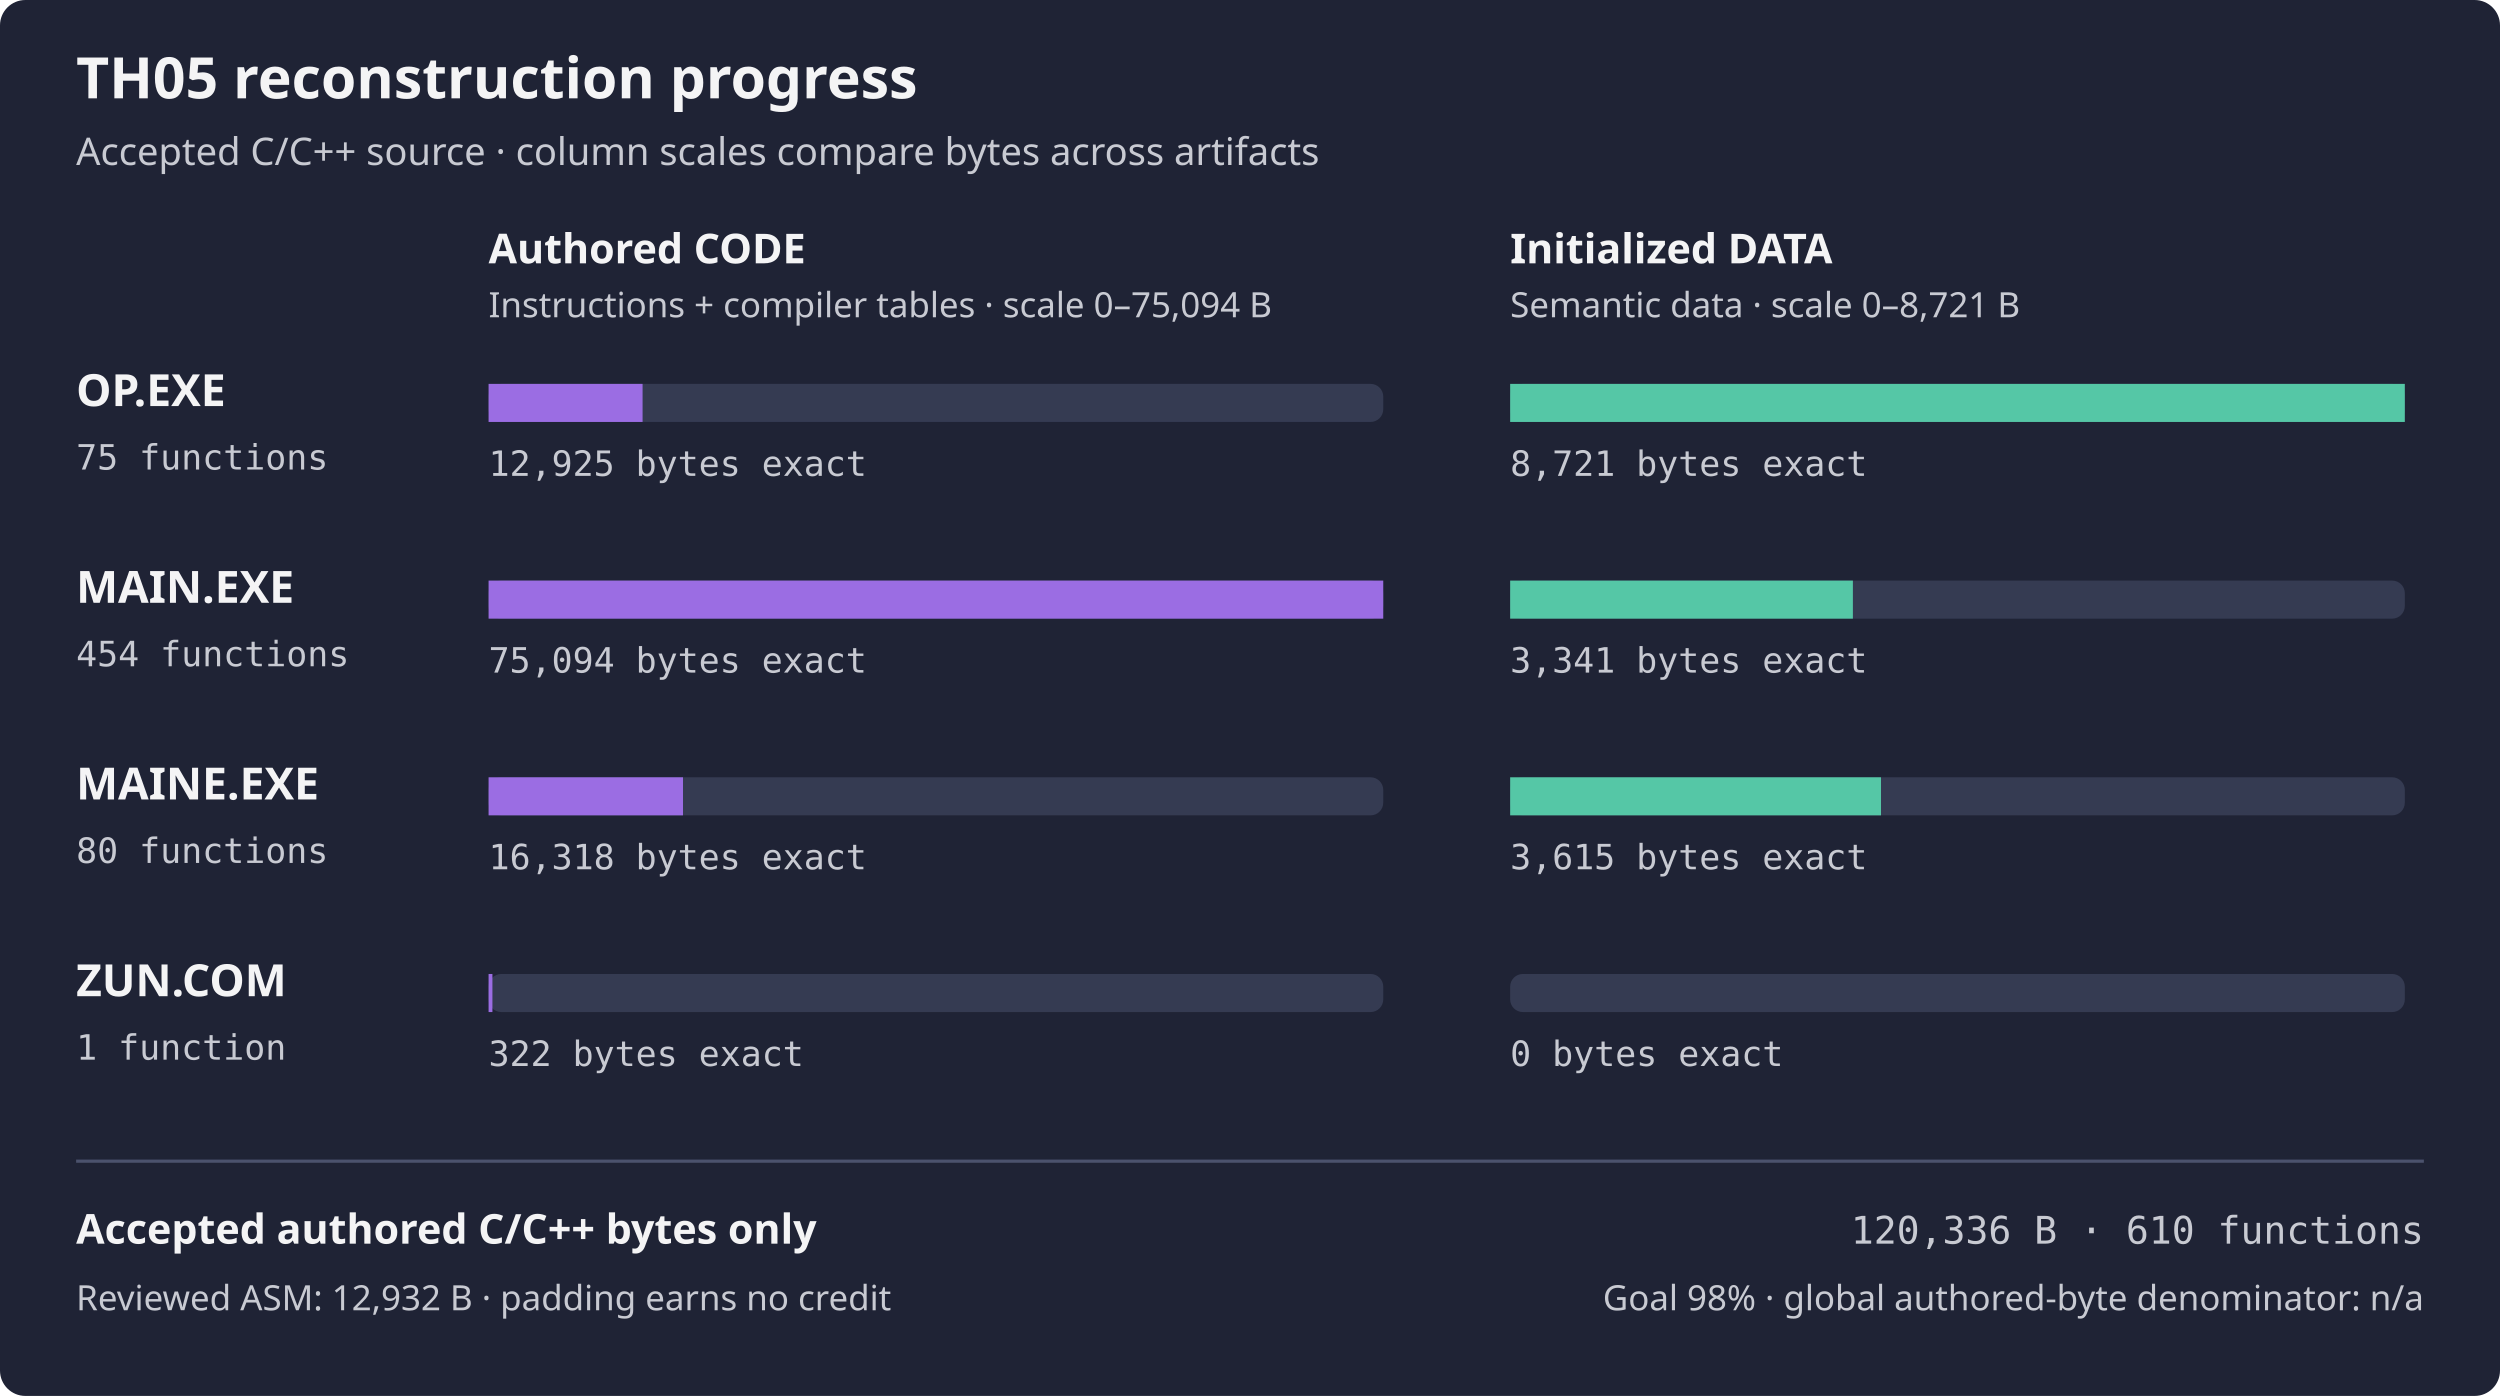
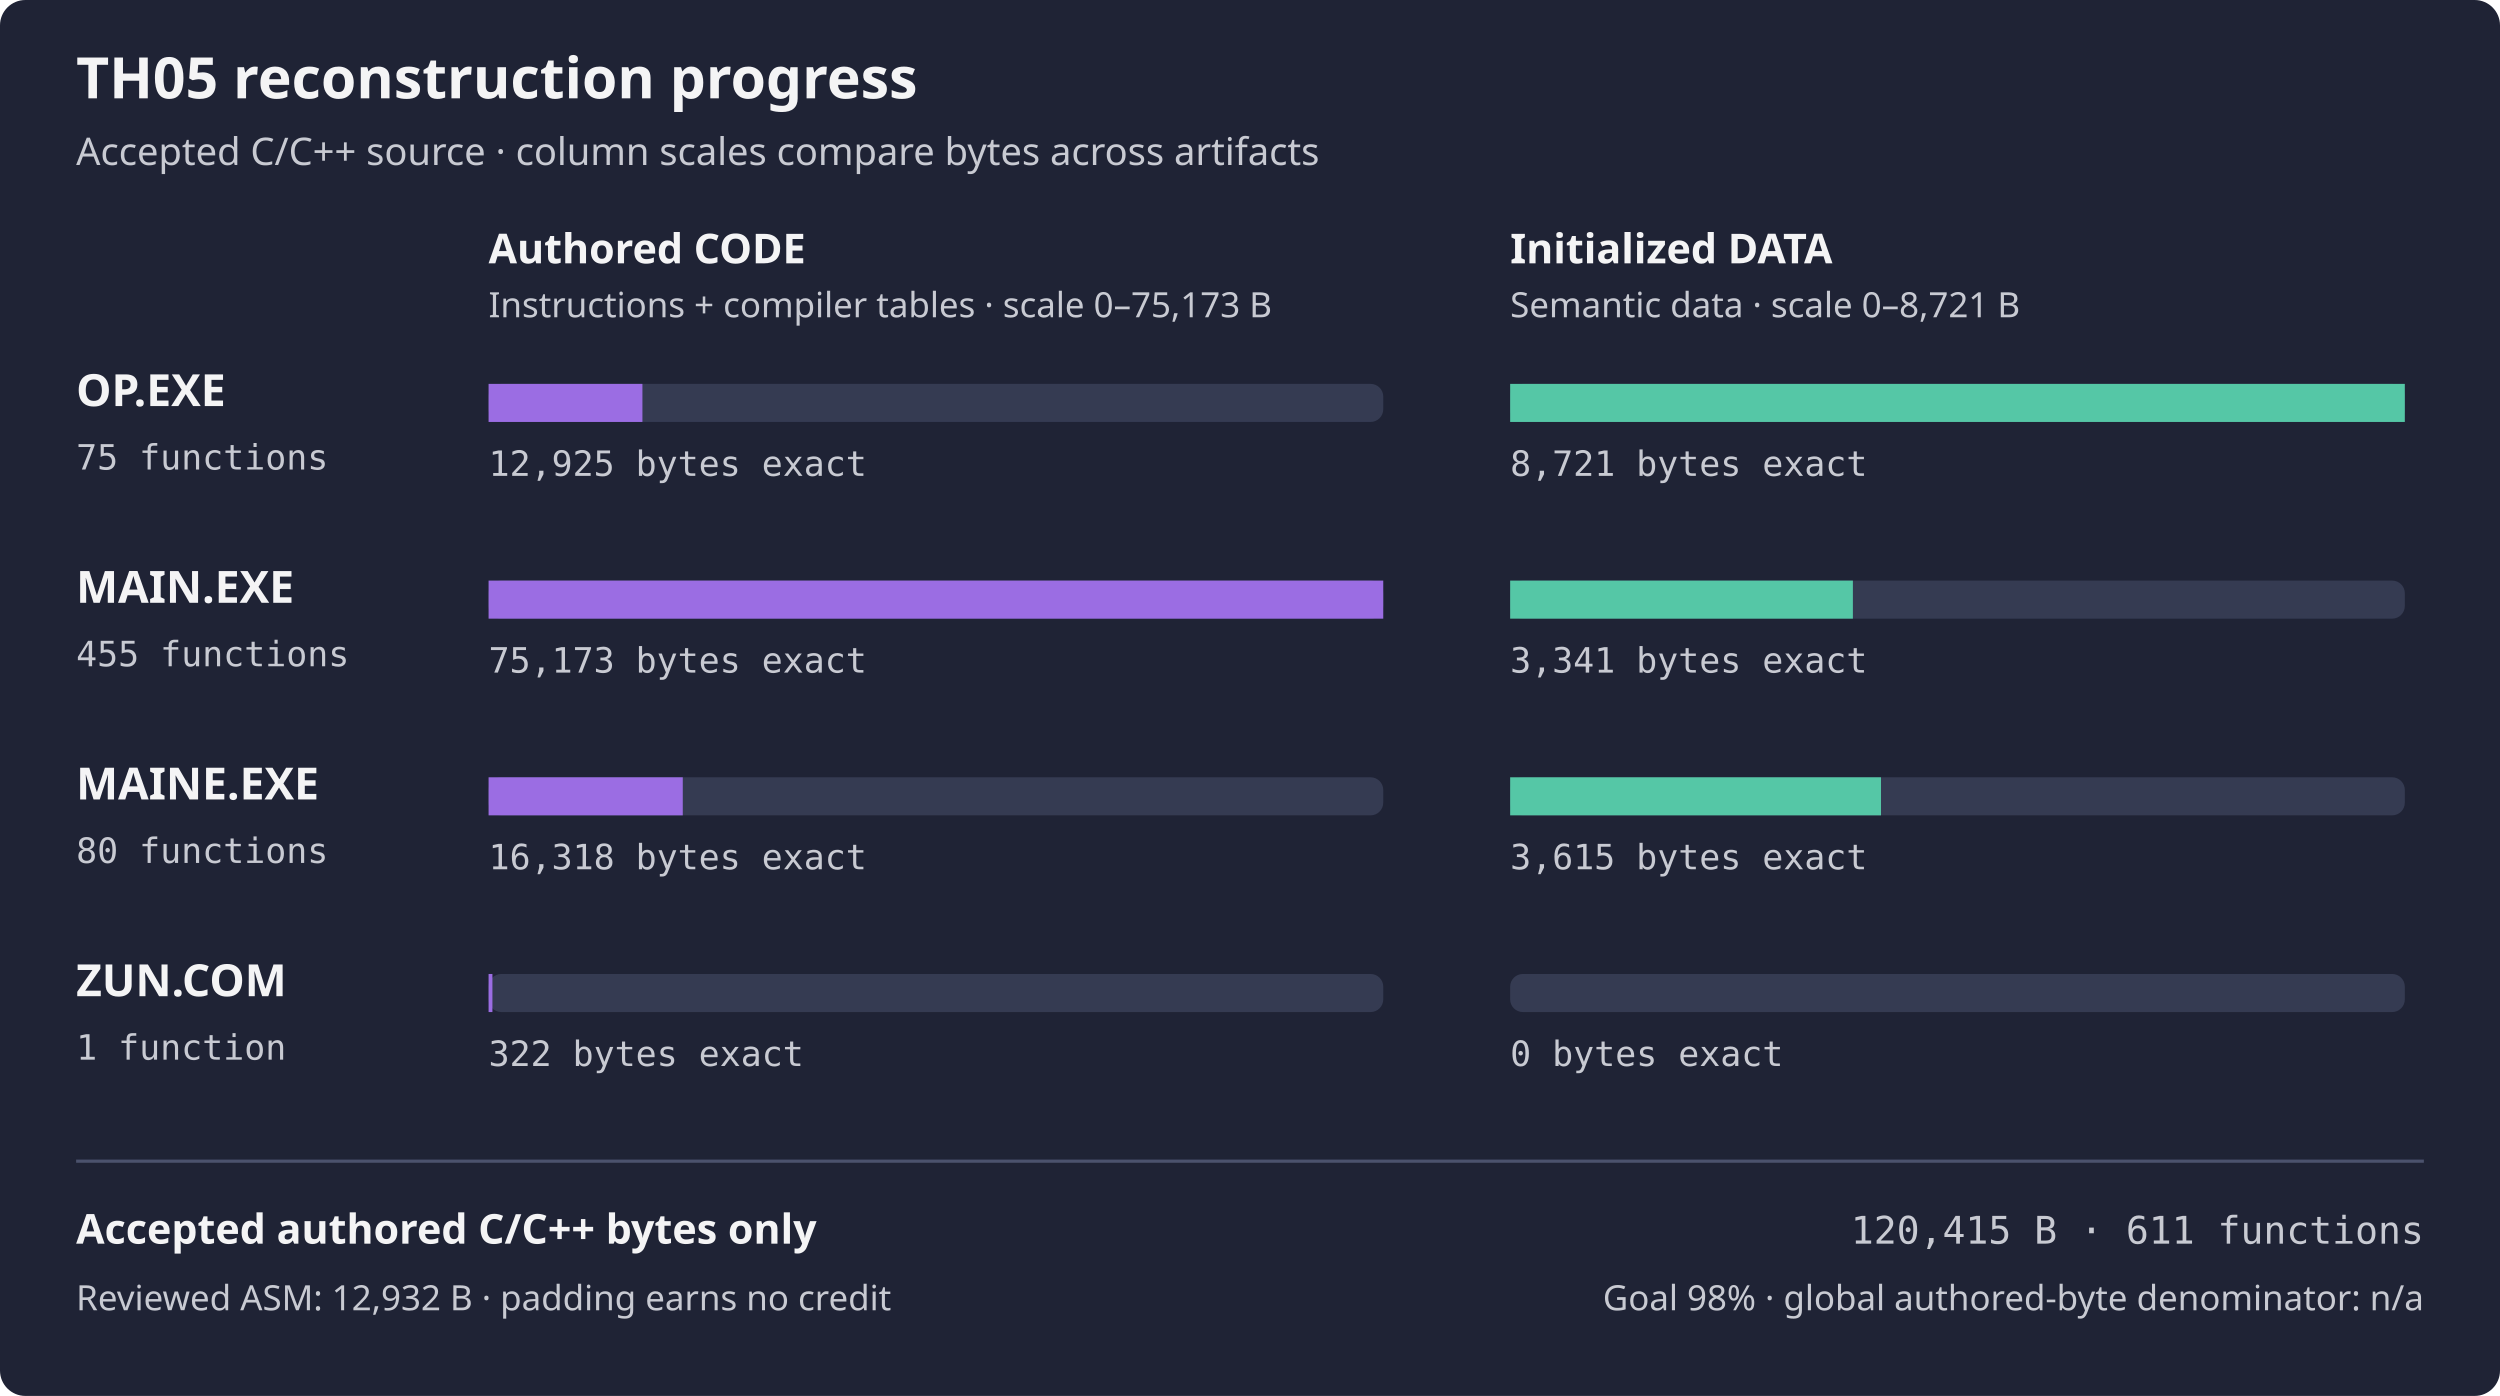
<svg xmlns="http://www.w3.org/2000/svg" width="788" height="440" viewBox="0 0 788 440" role="img" aria-labelledby="title desc">
  <rect width="788" height="440" rx="8" fill="#1f2335" />
  <text x="24" y="31" fill="#f4f4f5" font-family="sans-serif" font-size="18" font-weight="600">TH05 reconstruction progress</text>
  <text x="24" y="52" fill="#c8cad2" font-family="sans-serif" font-size="12">Accepted C/C++ source · column scales compare bytes across artifacts</text>
  <text x="154" y="83" fill="#f4f4f5" font-family="sans-serif" font-size="13" font-weight="600">Authored CODE</text>
  <text x="476" y="83" fill="#f4f4f5" font-family="sans-serif" font-size="13" font-weight="600">Initialized DATA</text>
-   <text x="154" y="100" fill="#c8cad2" font-family="sans-serif" font-size="11">Instructions + compiler tables · scale 0–75,094 B</text>
+   <text x="154" y="100" fill="#c8cad2" font-family="sans-serif" font-size="11">Instructions + compiler tables · scale 0–75,173 B</text>
  <text x="476" y="100" fill="#c8cad2" font-family="sans-serif" font-size="11">Semantic data · scale 0–8,721 B</text>
  <text x="24" y="128" fill="#f4f4f5" font-family="sans-serif" font-size="14" font-weight="600">OP.EXE</text>
  <text x="24" y="148" fill="#c8cad2" font-family="monospace" font-size="11">75 functions</text>
  <rect x="154" y="121" width="282" height="12" rx="4" fill="#353b52" />
-   <rect x="154" y="121" width="48.54" height="12" fill="#9b6de3" />
+   <rect x="154" y="121" width="48.49" height="12" fill="#9b6de3" />
  <rect x="476" y="121" width="282" height="12" rx="4" fill="#353b52" />
  <rect x="476" y="121" width="282.00" height="12" fill="#55c7a6" />
  <text x="154" y="150" fill="#c8cad2" font-family="monospace" font-size="11">12,925 bytes exact</text>
  <text x="476" y="150" fill="#c8cad2" font-family="monospace" font-size="11">8,721 bytes exact</text>
  <text x="24" y="190" fill="#f4f4f5" font-family="sans-serif" font-size="14" font-weight="600">MAIN.EXE</text>
-   <text x="24" y="210" fill="#c8cad2" font-family="monospace" font-size="11">454 functions</text>
+   <text x="24" y="210" fill="#c8cad2" font-family="monospace" font-size="11">455 functions</text>
  <rect x="154" y="183" width="282" height="12" rx="4" fill="#353b52" />
  <rect x="154" y="183" width="282.00" height="12" fill="#9b6de3" />
  <rect x="476" y="183" width="282" height="12" rx="4" fill="#353b52" />
  <rect x="476" y="183" width="108.03" height="12" fill="#55c7a6" />
-   <text x="154" y="212" fill="#c8cad2" font-family="monospace" font-size="11">75,094 bytes exact</text>
+   <text x="154" y="212" fill="#c8cad2" font-family="monospace" font-size="11">75,173 bytes exact</text>
  <text x="476" y="212" fill="#c8cad2" font-family="monospace" font-size="11">3,341 bytes exact</text>
  <text x="24" y="252" fill="#f4f4f5" font-family="sans-serif" font-size="14" font-weight="600">MAINE.EXE</text>
  <text x="24" y="272" fill="#c8cad2" font-family="monospace" font-size="11">80 functions</text>
  <rect x="154" y="245" width="282" height="12" rx="4" fill="#353b52" />
-   <rect x="154" y="245" width="61.28" height="12" fill="#9b6de3" />
+   <rect x="154" y="245" width="61.21" height="12" fill="#9b6de3" />
  <rect x="476" y="245" width="282" height="12" rx="4" fill="#353b52" />
  <rect x="476" y="245" width="116.89" height="12" fill="#55c7a6" />
  <text x="154" y="274" fill="#c8cad2" font-family="monospace" font-size="11">16,318 bytes exact</text>
  <text x="476" y="274" fill="#c8cad2" font-family="monospace" font-size="11">3,615 bytes exact</text>
  <text x="24" y="314" fill="#f4f4f5" font-family="sans-serif" font-size="14" font-weight="600">ZUN.COM</text>
  <text x="24" y="334" fill="#c8cad2" font-family="monospace" font-size="11">1 function</text>
  <rect x="154" y="307" width="282" height="12" rx="4" fill="#353b52" />
  <rect x="154" y="307" width="1.21" height="12" fill="#9b6de3" />
  <rect x="476" y="307" width="282" height="12" rx="4" fill="#353b52" />
  <rect x="476" y="307" width="0.00" height="12" fill="#55c7a6" />
  <text x="154" y="336" fill="#c8cad2" font-family="monospace" font-size="11">322 bytes exact</text>
  <text x="476" y="336" fill="#c8cad2" font-family="monospace" font-size="11">0 bytes exact</text>
  <path d="M24 366 H764" stroke="#4b526d" />
  <text x="24" y="392" fill="#f4f4f5" font-family="sans-serif" font-size="13" font-weight="600">Accepted authored C/C++ bytes only</text>
-   <text x="764" y="392" fill="#c8cad2" font-family="monospace" text-anchor="end" font-size="12">120,336 B · 610 functions</text>
+   <text x="764" y="392" fill="#c8cad2" font-family="monospace" text-anchor="end" font-size="12">120,415 B · 611 functions</text>
  <text x="24" y="413" fill="#c8cad2" font-family="sans-serif" font-size="11">Reviewed ASM: 12,932 B · padding earns no credit</text>
  <text x="764" y="413" fill="#c8cad2" font-family="sans-serif" text-anchor="end" font-size="11">Goal 98% · global authored-byte denominator: n/a</text>
</svg>
